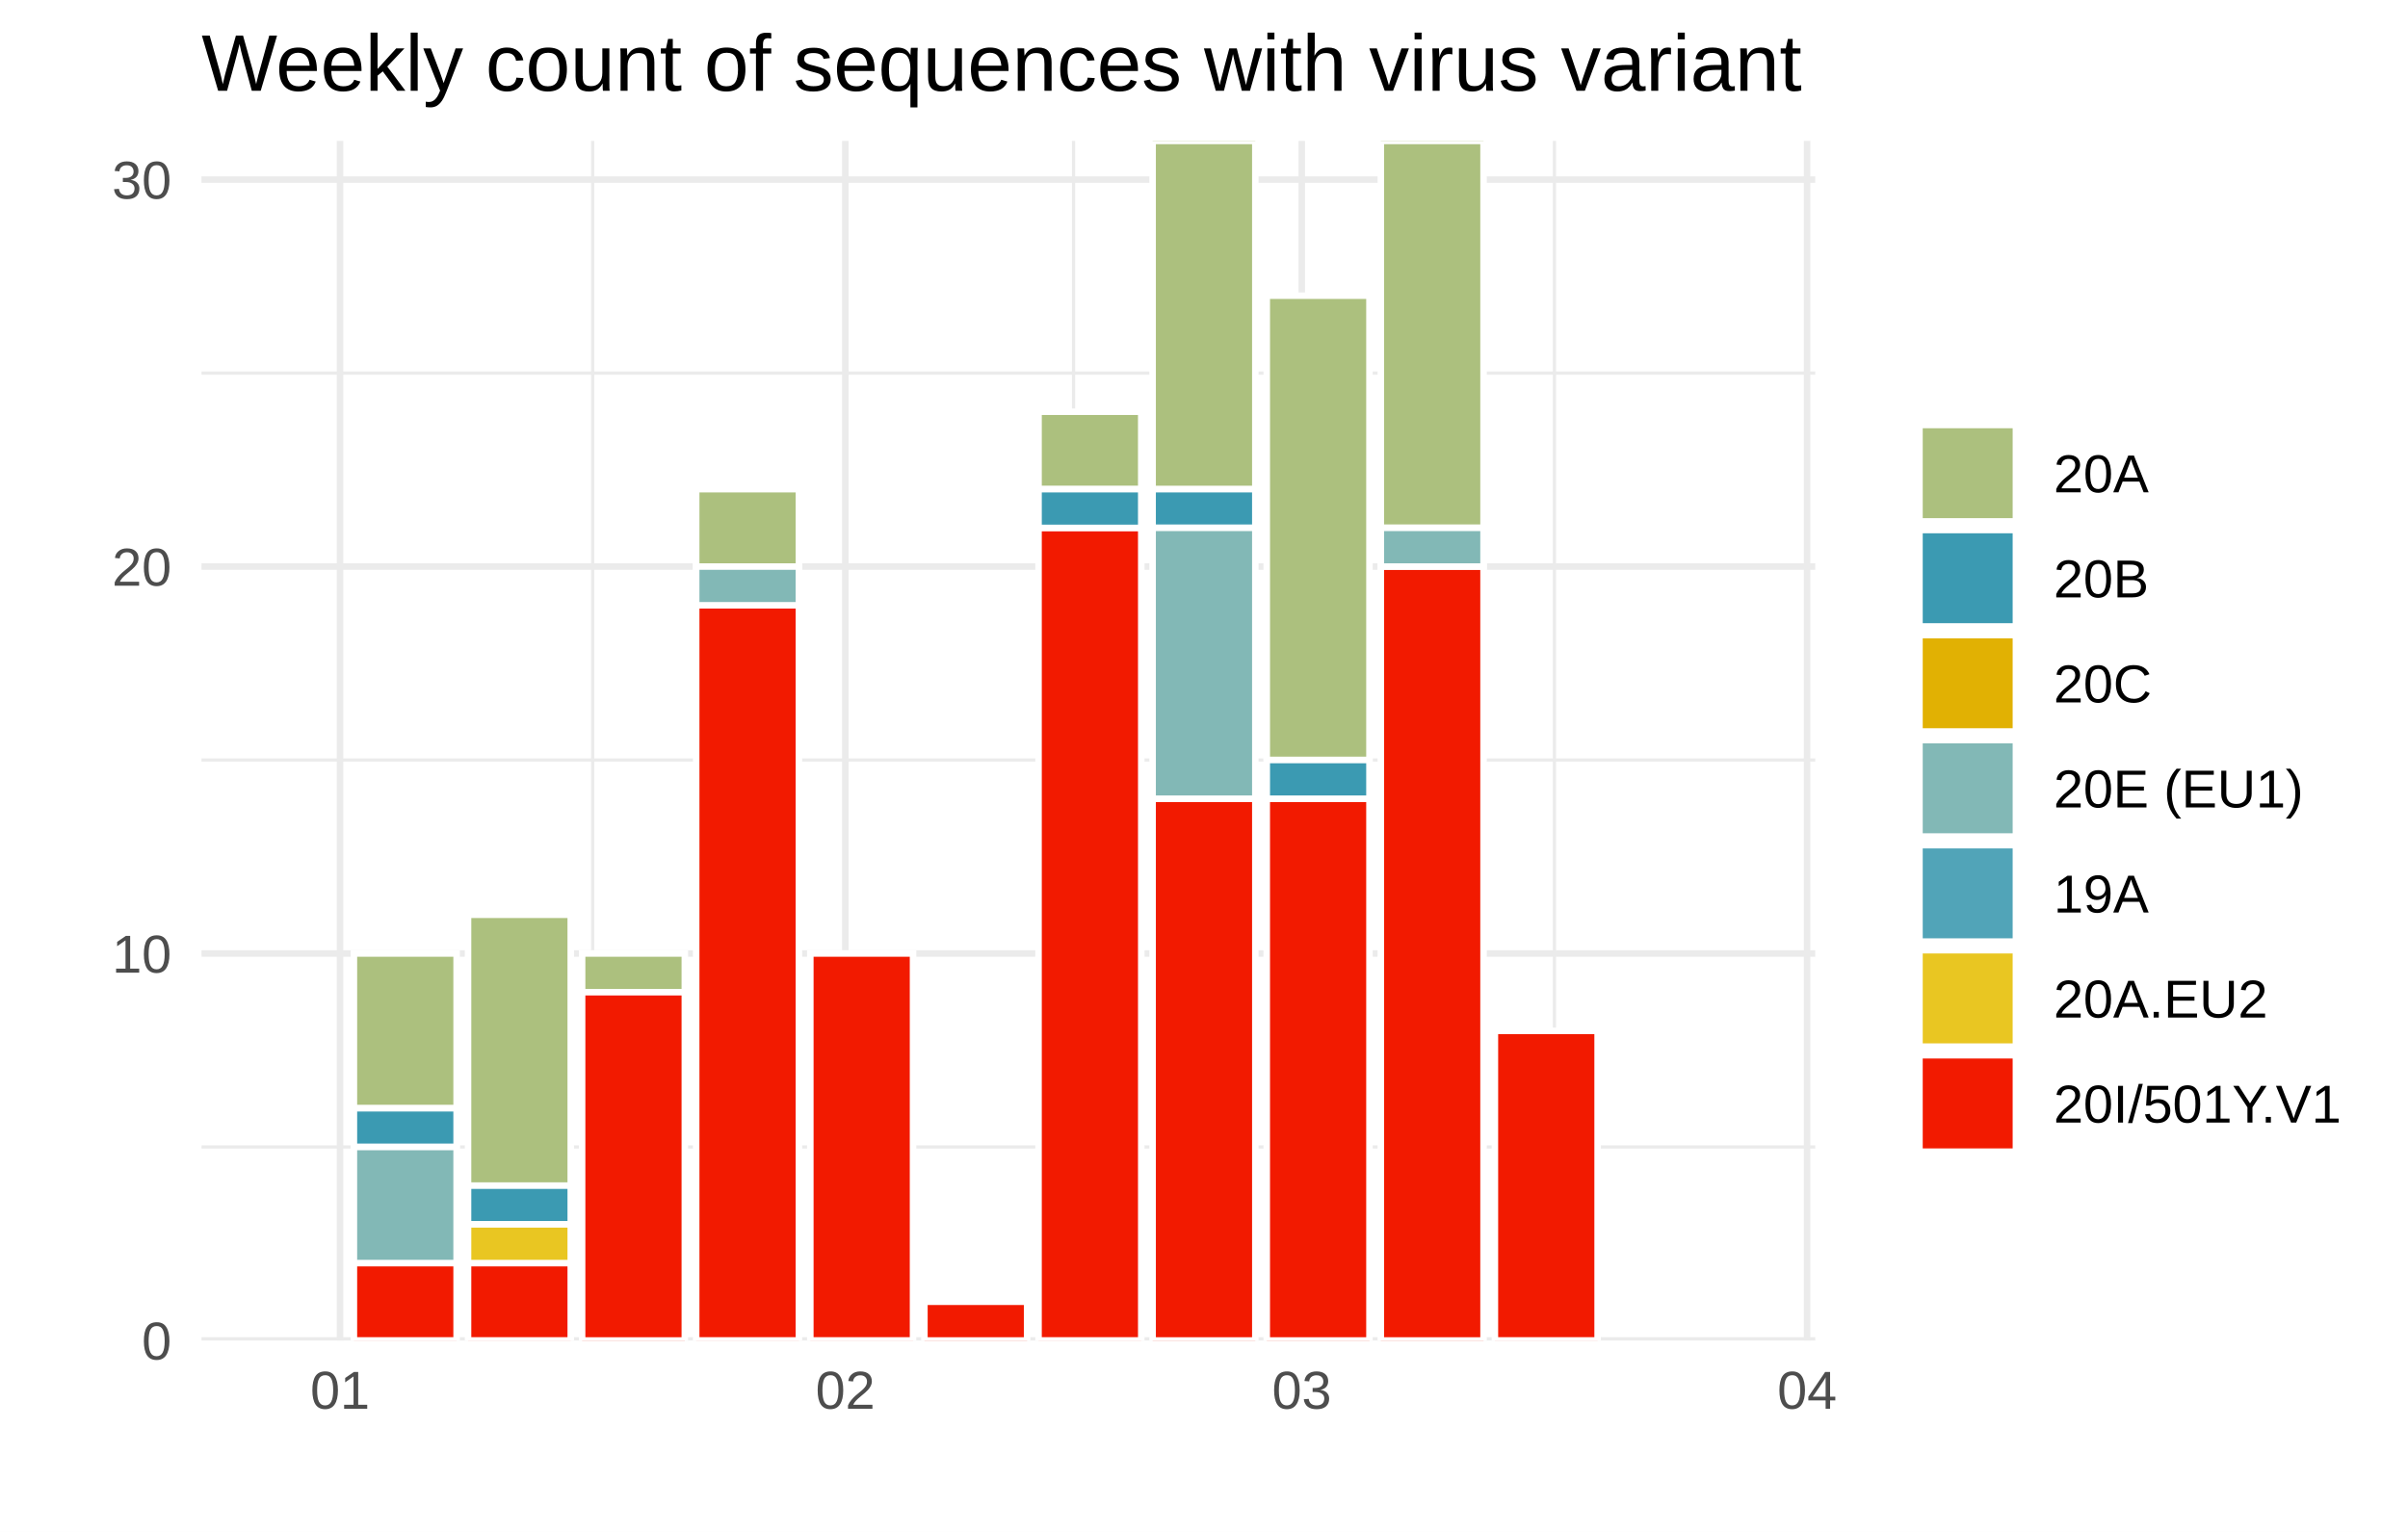
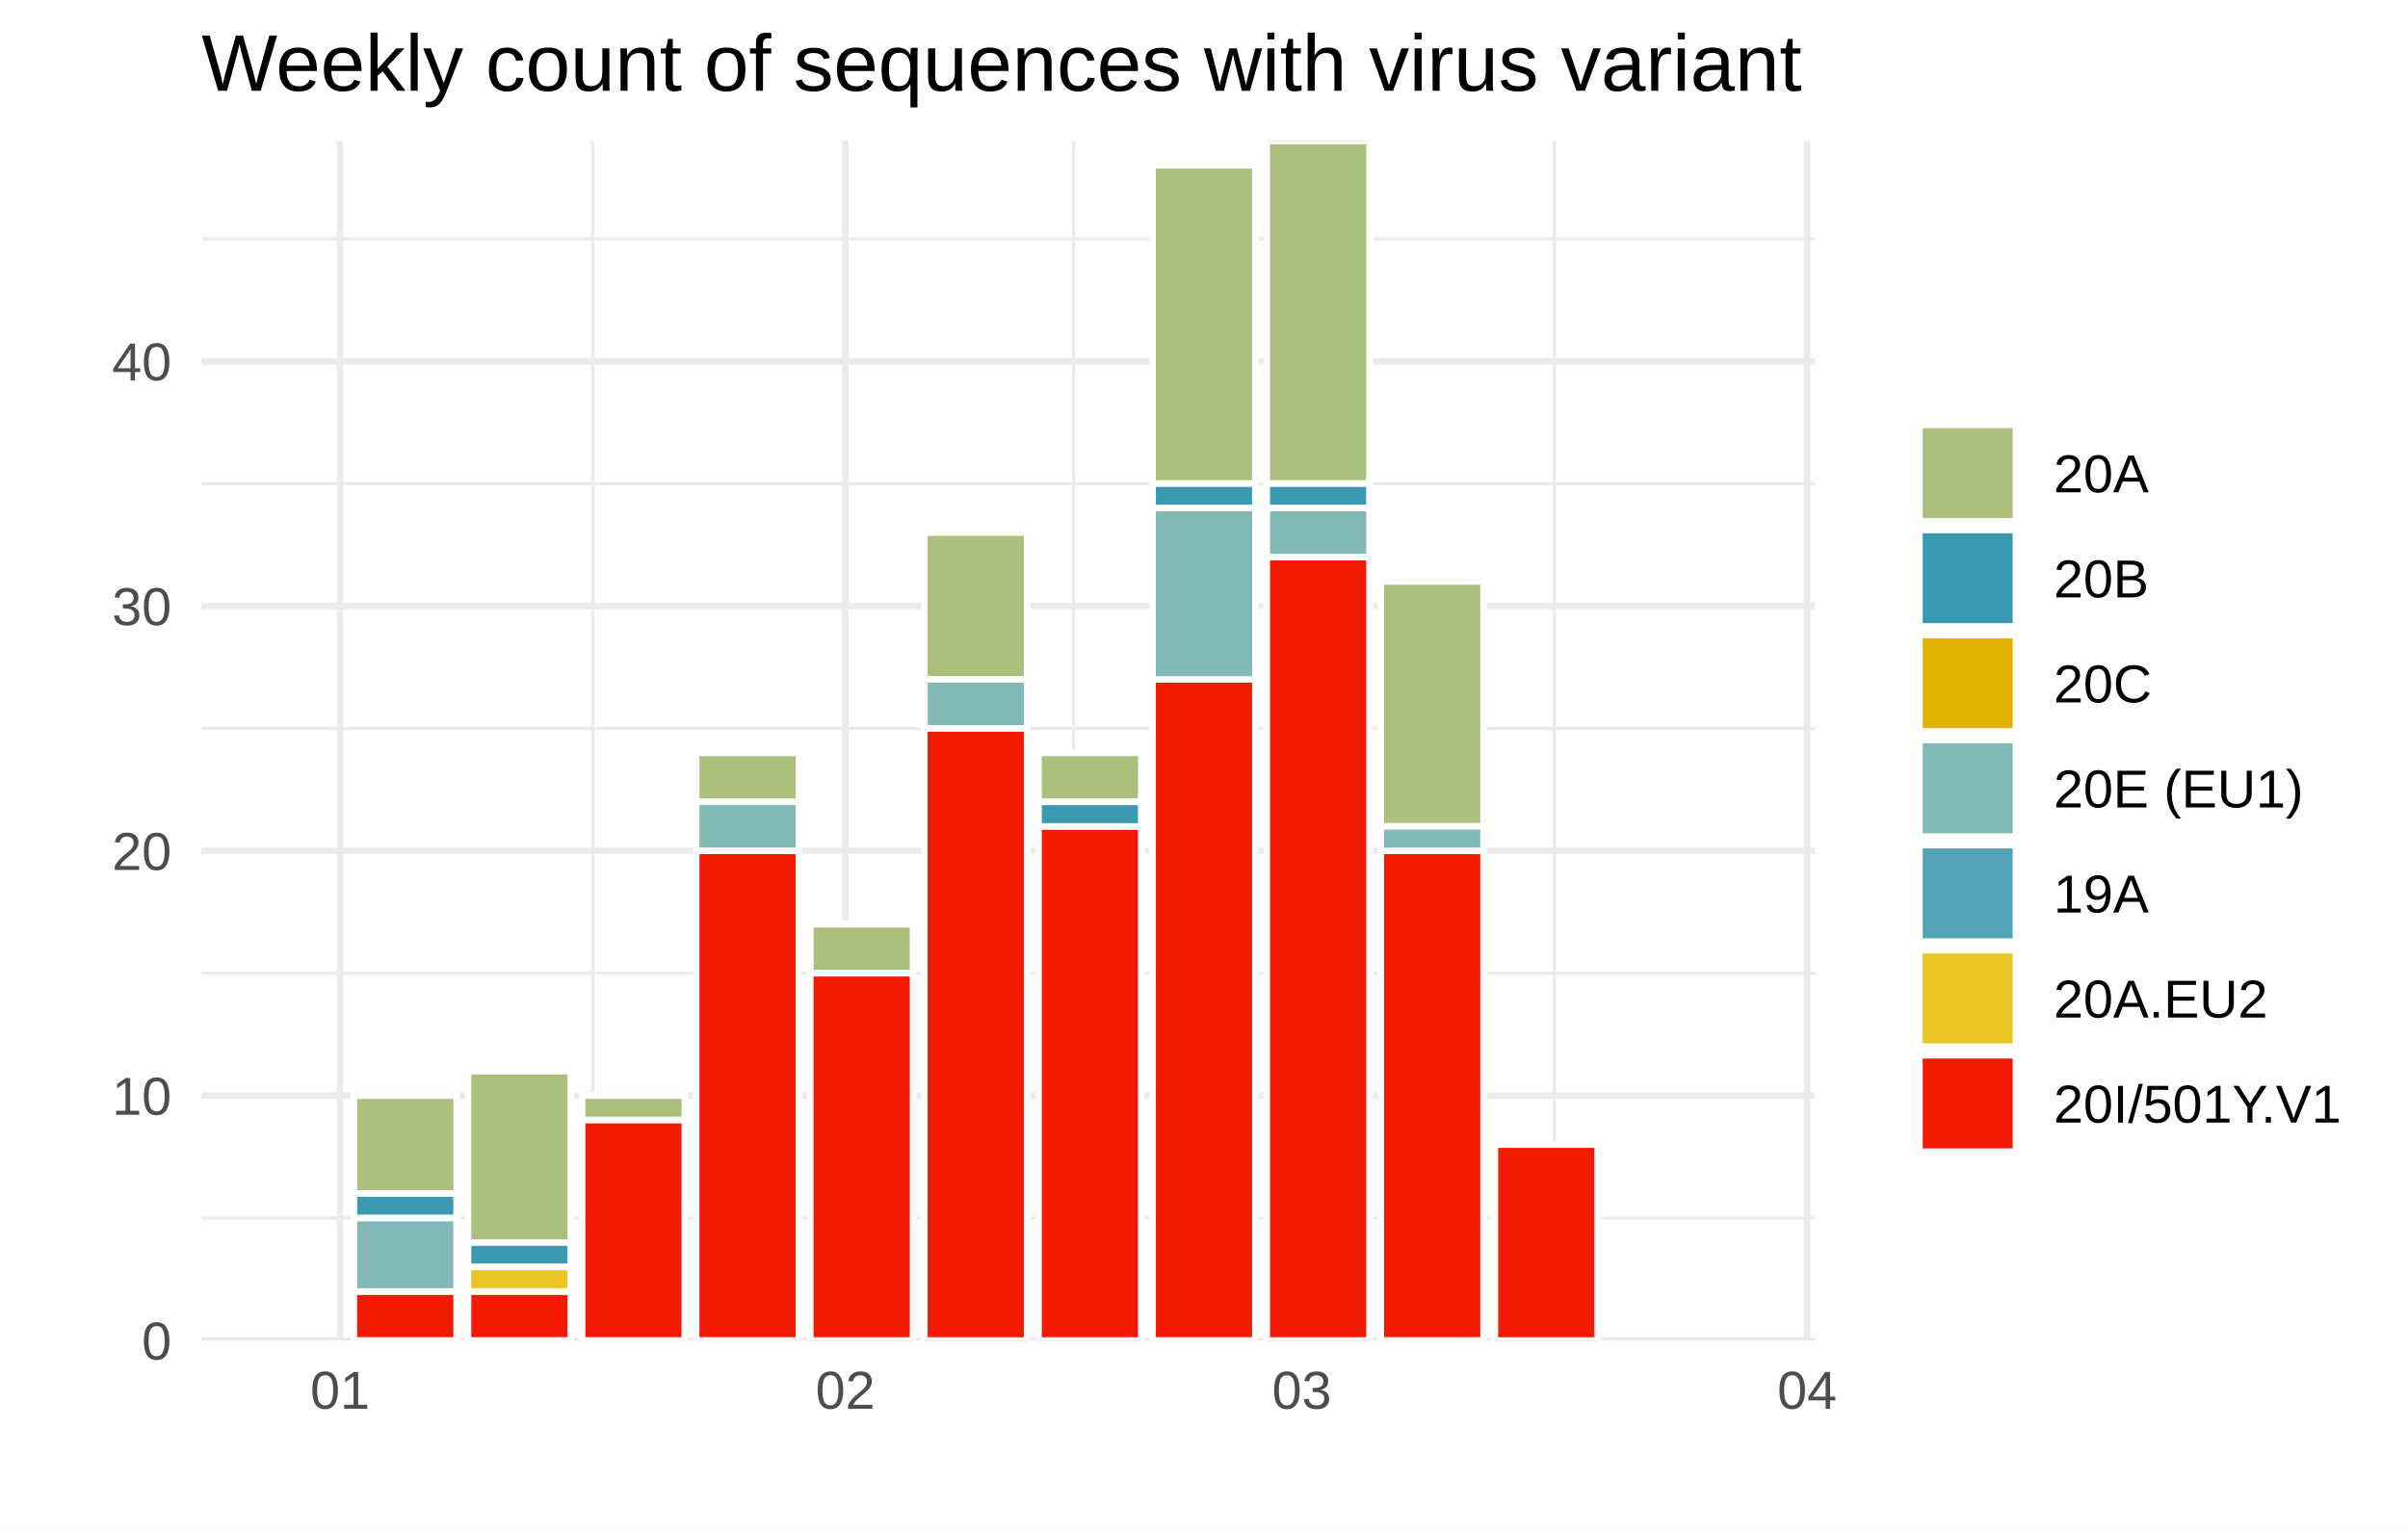
<svg xmlns="http://www.w3.org/2000/svg" class="svglite" width="396.00pt" height="252.00pt" viewBox="0 0 396.00 252.00">
  <defs>
    <style type="text/css">
    .svglite line, .svglite polyline, .svglite polygon, .svglite path, .svglite rect, .svglite circle {
      fill: none;
      stroke: #000000;
      stroke-linecap: round;
      stroke-linejoin: round;
      stroke-miterlimit: 10.00;
    }
  </style>
  </defs>
  <rect width="100%" height="100%" style="stroke: none; fill: #FFFFFF;" />
  <defs>
    <clipPath id="cpMC4wMHwzOTYuMDB8MC4wMHwyNTIuMDA=">
      <rect x="0.00" y="0.00" width="396.00" height="252.00" />
    </clipPath>
  </defs>
  <g clip-path="url(#cpMC4wMHwzOTYuMDB8MC4wMHwyNTIuMDA=)">
</g>
  <defs>
    <clipPath id="cpMzMuMTR8Mjk4LjUyfDIzLjE4fDIyMC41MA==">
      <rect x="33.14" y="23.18" width="265.38" height="197.33" />
    </clipPath>
  </defs>
  <g clip-path="url(#cpMzMuMTR8Mjk4LjUyfDIzLjE4fDIyMC41MA==)">
-     <polyline points="33.14,188.68 298.52,188.68 " style="stroke-width: 0.53; stroke: #EBEBEB; stroke-linecap: butt;" />
-     <polyline points="33.14,125.02 298.52,125.02 " style="stroke-width: 0.53; stroke: #EBEBEB; stroke-linecap: butt;" />
-     <polyline points="33.14,61.37 298.52,61.37 " style="stroke-width: 0.53; stroke: #EBEBEB; stroke-linecap: butt;" />
+     <polyline points="33.14,200.37 298.52,200.37 " style="stroke-width: 0.53; stroke: #EBEBEB; stroke-linecap: butt;" />
+     <polyline points="33.14,160.10 298.52,160.10 " style="stroke-width: 0.53; stroke: #EBEBEB; stroke-linecap: butt;" />
+     <polyline points="33.14,119.83 298.52,119.83 " style="stroke-width: 0.53; stroke: #EBEBEB; stroke-linecap: butt;" />
+     <polyline points="33.14,79.56 298.52,79.56 " style="stroke-width: 0.53; stroke: #EBEBEB; stroke-linecap: butt;" />
+     <polyline points="33.14,39.29 298.52,39.29 " style="stroke-width: 0.53; stroke: #EBEBEB; stroke-linecap: butt;" />
    <polyline points="97.47,220.50 97.47,23.18 " style="stroke-width: 0.53; stroke: #EBEBEB; stroke-linecap: butt;" />
    <polyline points="176.55,220.50 176.55,23.18 " style="stroke-width: 0.53; stroke: #EBEBEB; stroke-linecap: butt;" />
    <polyline points="255.63,220.50 255.63,23.18 " style="stroke-width: 0.53; stroke: #EBEBEB; stroke-linecap: butt;" />
    <polyline points="33.14,220.50 298.52,220.50 " style="stroke-width: 1.07; stroke: #EBEBEB; stroke-linecap: butt;" />
-     <polyline points="33.14,156.85 298.52,156.85 " style="stroke-width: 1.07; stroke: #EBEBEB; stroke-linecap: butt;" />
-     <polyline points="33.14,93.20 298.52,93.20 " style="stroke-width: 1.07; stroke: #EBEBEB; stroke-linecap: butt;" />
-     <polyline points="33.14,29.54 298.52,29.54 " style="stroke-width: 1.07; stroke: #EBEBEB; stroke-linecap: butt;" />
+     <polyline points="33.14,180.23 298.52,180.23 " style="stroke-width: 1.07; stroke: #EBEBEB; stroke-linecap: butt;" />
+     <polyline points="33.14,139.96 298.52,139.96 " style="stroke-width: 1.07; stroke: #EBEBEB; stroke-linecap: butt;" />
+     <polyline points="33.14,99.69 298.52,99.69 " style="stroke-width: 1.07; stroke: #EBEBEB; stroke-linecap: butt;" />
+     <polyline points="33.14,59.42 298.52,59.42 " style="stroke-width: 1.07; stroke: #EBEBEB; stroke-linecap: butt;" />
    <polyline points="55.92,220.50 55.92,23.18 " style="stroke-width: 1.07; stroke: #EBEBEB; stroke-linecap: butt;" />
    <polyline points="139.02,220.50 139.02,23.18 " style="stroke-width: 1.07; stroke: #EBEBEB; stroke-linecap: butt;" />
    <polyline points="214.08,220.50 214.08,23.18 " style="stroke-width: 1.07; stroke: #EBEBEB; stroke-linecap: butt;" />
    <polyline points="297.18,220.50 297.18,23.18 " style="stroke-width: 1.07; stroke: #EBEBEB; stroke-linecap: butt;" />
-     <rect x="58.20" y="156.85" width="16.89" height="25.46" style="stroke-width: 1.07; stroke: #FFFFFF; stroke-linecap: square; stroke-linejoin: miter; fill: #ACC07E;" />
-     <rect x="76.97" y="150.48" width="16.89" height="44.56" style="stroke-width: 1.07; stroke: #FFFFFF; stroke-linecap: square; stroke-linejoin: miter; fill: #ACC07E;" />
-     <rect x="95.73" y="156.85" width="16.89" height="6.37" style="stroke-width: 1.07; stroke: #FFFFFF; stroke-linecap: square; stroke-linejoin: miter; fill: #ACC07E;" />
-     <rect x="114.49" y="80.47" width="16.89" height="12.73" style="stroke-width: 1.07; stroke: #FFFFFF; stroke-linecap: square; stroke-linejoin: miter; fill: #ACC07E;" />
-     <rect x="133.26" y="156.85" width="16.89" height="0.00" style="stroke-width: 1.07; stroke: #FFFFFF; stroke-linecap: square; stroke-linejoin: miter; fill: #ACC07E;" />
-     <rect x="152.02" y="214.14" width="16.89" height="0.00" style="stroke-width: 1.07; stroke: #FFFFFF; stroke-linecap: square; stroke-linejoin: miter; fill: #ACC07E;" />
-     <rect x="170.79" y="67.73" width="16.89" height="12.73" style="stroke-width: 1.07; stroke: #FFFFFF; stroke-linecap: square; stroke-linejoin: miter; fill: #ACC07E;" />
-     <rect x="189.55" y="23.18" width="16.89" height="57.29" style="stroke-width: 1.07; stroke: #FFFFFF; stroke-linecap: square; stroke-linejoin: miter; fill: #ACC07E;" />
-     <rect x="208.32" y="48.64" width="16.89" height="76.38" style="stroke-width: 1.07; stroke: #FFFFFF; stroke-linecap: square; stroke-linejoin: miter; fill: #ACC07E;" />
-     <rect x="227.08" y="23.18" width="16.89" height="63.65" style="stroke-width: 1.07; stroke: #FFFFFF; stroke-linecap: square; stroke-linejoin: miter; fill: #ACC07E;" />
-     <rect x="245.84" y="169.58" width="16.89" height="0.00" style="stroke-width: 1.07; stroke: #FFFFFF; stroke-linecap: square; stroke-linejoin: miter; fill: #ACC07E;" />
-     <rect x="58.20" y="207.77" width="16.89" height="12.73" style="stroke-width: 1.07; stroke: #FFFFFF; stroke-linecap: square; stroke-linejoin: miter; fill: #F21A00;" />
-     <rect x="76.97" y="207.77" width="16.89" height="12.73" style="stroke-width: 1.07; stroke: #FFFFFF; stroke-linecap: square; stroke-linejoin: miter; fill: #F21A00;" />
-     <rect x="95.73" y="163.22" width="16.89" height="57.29" style="stroke-width: 1.07; stroke: #FFFFFF; stroke-linecap: square; stroke-linejoin: miter; fill: #F21A00;" />
-     <rect x="114.49" y="99.56" width="16.89" height="120.94" style="stroke-width: 1.07; stroke: #FFFFFF; stroke-linecap: square; stroke-linejoin: miter; fill: #F21A00;" />
-     <rect x="133.26" y="156.85" width="16.89" height="63.65" style="stroke-width: 1.07; stroke: #FFFFFF; stroke-linecap: square; stroke-linejoin: miter; fill: #F21A00;" />
-     <rect x="152.02" y="214.14" width="16.89" height="6.37" style="stroke-width: 1.07; stroke: #FFFFFF; stroke-linecap: square; stroke-linejoin: miter; fill: #F21A00;" />
-     <rect x="170.79" y="86.83" width="16.89" height="133.67" style="stroke-width: 1.07; stroke: #FFFFFF; stroke-linecap: square; stroke-linejoin: miter; fill: #F21A00;" />
-     <rect x="189.55" y="131.39" width="16.89" height="89.12" style="stroke-width: 1.07; stroke: #FFFFFF; stroke-linecap: square; stroke-linejoin: miter; fill: #F21A00;" />
-     <rect x="208.32" y="131.39" width="16.89" height="89.12" style="stroke-width: 1.07; stroke: #FFFFFF; stroke-linecap: square; stroke-linejoin: miter; fill: #F21A00;" />
-     <rect x="227.08" y="93.20" width="16.89" height="127.31" style="stroke-width: 1.07; stroke: #FFFFFF; stroke-linecap: square; stroke-linejoin: miter; fill: #F21A00;" />
-     <rect x="245.84" y="169.58" width="16.89" height="50.92" style="stroke-width: 1.07; stroke: #FFFFFF; stroke-linecap: square; stroke-linejoin: miter; fill: #F21A00;" />
-     <rect x="58.20" y="182.31" width="16.89" height="6.37" style="stroke-width: 1.07; stroke: #FFFFFF; stroke-linecap: square; stroke-linejoin: miter; fill: #3B9AB2;" />
-     <rect x="76.97" y="195.04" width="16.89" height="6.37" style="stroke-width: 1.07; stroke: #FFFFFF; stroke-linecap: square; stroke-linejoin: miter; fill: #3B9AB2;" />
-     <rect x="95.73" y="163.22" width="16.89" height="0.00" style="stroke-width: 1.07; stroke: #FFFFFF; stroke-linecap: square; stroke-linejoin: miter; fill: #3B9AB2;" />
-     <rect x="114.49" y="93.20" width="16.89" height="0.00" style="stroke-width: 1.07; stroke: #FFFFFF; stroke-linecap: square; stroke-linejoin: miter; fill: #3B9AB2;" />
-     <rect x="133.26" y="156.85" width="16.89" height="0.00" style="stroke-width: 1.07; stroke: #FFFFFF; stroke-linecap: square; stroke-linejoin: miter; fill: #3B9AB2;" />
-     <rect x="152.02" y="214.14" width="16.89" height="0.00" style="stroke-width: 1.07; stroke: #FFFFFF; stroke-linecap: square; stroke-linejoin: miter; fill: #3B9AB2;" />
-     <rect x="170.79" y="80.47" width="16.89" height="6.37" style="stroke-width: 1.07; stroke: #FFFFFF; stroke-linecap: square; stroke-linejoin: miter; fill: #3B9AB2;" />
-     <rect x="189.55" y="80.47" width="16.89" height="6.37" style="stroke-width: 1.07; stroke: #FFFFFF; stroke-linecap: square; stroke-linejoin: miter; fill: #3B9AB2;" />
-     <rect x="208.32" y="125.02" width="16.89" height="6.37" style="stroke-width: 1.07; stroke: #FFFFFF; stroke-linecap: square; stroke-linejoin: miter; fill: #3B9AB2;" />
-     <rect x="227.08" y="86.83" width="16.89" height="0.00" style="stroke-width: 1.07; stroke: #FFFFFF; stroke-linecap: square; stroke-linejoin: miter; fill: #3B9AB2;" />
-     <rect x="245.84" y="169.58" width="16.89" height="0.00" style="stroke-width: 1.07; stroke: #FFFFFF; stroke-linecap: square; stroke-linejoin: miter; fill: #3B9AB2;" />
-     <rect x="58.20" y="188.68" width="16.89" height="0.00" style="stroke-width: 1.07; stroke: #FFFFFF; stroke-linecap: square; stroke-linejoin: miter; fill: #E1B103;" />
-     <rect x="76.97" y="201.41" width="16.89" height="0.00" style="stroke-width: 1.07; stroke: #FFFFFF; stroke-linecap: square; stroke-linejoin: miter; fill: #E1B103;" />
-     <rect x="95.73" y="163.22" width="16.89" height="0.00" style="stroke-width: 1.07; stroke: #FFFFFF; stroke-linecap: square; stroke-linejoin: miter; fill: #E1B103;" />
-     <rect x="114.49" y="93.20" width="16.89" height="0.00" style="stroke-width: 1.07; stroke: #FFFFFF; stroke-linecap: square; stroke-linejoin: miter; fill: #E1B103;" />
-     <rect x="133.26" y="156.85" width="16.89" height="0.00" style="stroke-width: 1.07; stroke: #FFFFFF; stroke-linecap: square; stroke-linejoin: miter; fill: #E1B103;" />
-     <rect x="152.02" y="214.14" width="16.89" height="0.00" style="stroke-width: 1.07; stroke: #FFFFFF; stroke-linecap: square; stroke-linejoin: miter; fill: #E1B103;" />
-     <rect x="170.79" y="86.83" width="16.89" height="0.00" style="stroke-width: 1.07; stroke: #FFFFFF; stroke-linecap: square; stroke-linejoin: miter; fill: #E1B103;" />
-     <rect x="189.55" y="86.83" width="16.89" height="0.00" style="stroke-width: 1.07; stroke: #FFFFFF; stroke-linecap: square; stroke-linejoin: miter; fill: #E1B103;" />
-     <rect x="208.32" y="131.39" width="16.89" height="0.00" style="stroke-width: 1.07; stroke: #FFFFFF; stroke-linecap: square; stroke-linejoin: miter; fill: #E1B103;" />
-     <rect x="227.08" y="86.83" width="16.89" height="0.00" style="stroke-width: 1.07; stroke: #FFFFFF; stroke-linecap: square; stroke-linejoin: miter; fill: #E1B103;" />
-     <rect x="245.84" y="169.58" width="16.89" height="0.00" style="stroke-width: 1.07; stroke: #FFFFFF; stroke-linecap: square; stroke-linejoin: miter; fill: #E1B103;" />
-     <rect x="58.20" y="188.68" width="16.89" height="19.10" style="stroke-width: 1.07; stroke: #FFFFFF; stroke-linecap: square; stroke-linejoin: miter; fill: #82B8B6;" />
-     <rect x="76.97" y="201.41" width="16.89" height="0.00" style="stroke-width: 1.07; stroke: #FFFFFF; stroke-linecap: square; stroke-linejoin: miter; fill: #82B8B6;" />
-     <rect x="95.73" y="163.22" width="16.89" height="0.00" style="stroke-width: 1.07; stroke: #FFFFFF; stroke-linecap: square; stroke-linejoin: miter; fill: #82B8B6;" />
-     <rect x="114.49" y="93.20" width="16.89" height="6.37" style="stroke-width: 1.07; stroke: #FFFFFF; stroke-linecap: square; stroke-linejoin: miter; fill: #82B8B6;" />
-     <rect x="133.26" y="156.85" width="16.89" height="0.00" style="stroke-width: 1.07; stroke: #FFFFFF; stroke-linecap: square; stroke-linejoin: miter; fill: #82B8B6;" />
-     <rect x="152.02" y="214.14" width="16.89" height="0.00" style="stroke-width: 1.07; stroke: #FFFFFF; stroke-linecap: square; stroke-linejoin: miter; fill: #82B8B6;" />
-     <rect x="170.79" y="86.83" width="16.89" height="0.00" style="stroke-width: 1.07; stroke: #FFFFFF; stroke-linecap: square; stroke-linejoin: miter; fill: #82B8B6;" />
-     <rect x="189.55" y="86.83" width="16.89" height="44.56" style="stroke-width: 1.07; stroke: #FFFFFF; stroke-linecap: square; stroke-linejoin: miter; fill: #82B8B6;" />
-     <rect x="208.32" y="131.39" width="16.89" height="0.00" style="stroke-width: 1.07; stroke: #FFFFFF; stroke-linecap: square; stroke-linejoin: miter; fill: #82B8B6;" />
-     <rect x="227.08" y="86.83" width="16.89" height="6.37" style="stroke-width: 1.07; stroke: #FFFFFF; stroke-linecap: square; stroke-linejoin: miter; fill: #82B8B6;" />
-     <rect x="245.84" y="169.58" width="16.89" height="0.00" style="stroke-width: 1.07; stroke: #FFFFFF; stroke-linecap: square; stroke-linejoin: miter; fill: #82B8B6;" />
-     <rect x="58.20" y="207.77" width="16.89" height="0.00" style="stroke-width: 1.07; stroke: #FFFFFF; stroke-linecap: square; stroke-linejoin: miter; fill: #51A4B8;" />
-     <rect x="76.97" y="201.41" width="16.89" height="0.00" style="stroke-width: 1.07; stroke: #FFFFFF; stroke-linecap: square; stroke-linejoin: miter; fill: #51A4B8;" />
-     <rect x="95.73" y="163.22" width="16.89" height="0.00" style="stroke-width: 1.07; stroke: #FFFFFF; stroke-linecap: square; stroke-linejoin: miter; fill: #51A4B8;" />
-     <rect x="114.49" y="99.56" width="16.89" height="0.00" style="stroke-width: 1.07; stroke: #FFFFFF; stroke-linecap: square; stroke-linejoin: miter; fill: #51A4B8;" />
-     <rect x="133.26" y="156.85" width="16.89" height="0.00" style="stroke-width: 1.07; stroke: #FFFFFF; stroke-linecap: square; stroke-linejoin: miter; fill: #51A4B8;" />
-     <rect x="152.02" y="214.14" width="16.89" height="0.00" style="stroke-width: 1.07; stroke: #FFFFFF; stroke-linecap: square; stroke-linejoin: miter; fill: #51A4B8;" />
-     <rect x="170.79" y="86.83" width="16.89" height="0.00" style="stroke-width: 1.07; stroke: #FFFFFF; stroke-linecap: square; stroke-linejoin: miter; fill: #51A4B8;" />
-     <rect x="189.55" y="131.39" width="16.89" height="0.00" style="stroke-width: 1.07; stroke: #FFFFFF; stroke-linecap: square; stroke-linejoin: miter; fill: #51A4B8;" />
-     <rect x="208.32" y="131.39" width="16.89" height="0.00" style="stroke-width: 1.07; stroke: #FFFFFF; stroke-linecap: square; stroke-linejoin: miter; fill: #51A4B8;" />
-     <rect x="227.08" y="93.20" width="16.89" height="0.00" style="stroke-width: 1.07; stroke: #FFFFFF; stroke-linecap: square; stroke-linejoin: miter; fill: #51A4B8;" />
-     <rect x="245.84" y="169.58" width="16.89" height="0.00" style="stroke-width: 1.07; stroke: #FFFFFF; stroke-linecap: square; stroke-linejoin: miter; fill: #51A4B8;" />
-     <rect x="58.20" y="207.77" width="16.89" height="0.00" style="stroke-width: 1.07; stroke: #FFFFFF; stroke-linecap: square; stroke-linejoin: miter; fill: #E9C622;" />
-     <rect x="76.97" y="201.41" width="16.89" height="6.37" style="stroke-width: 1.07; stroke: #FFFFFF; stroke-linecap: square; stroke-linejoin: miter; fill: #E9C622;" />
-     <rect x="95.73" y="163.22" width="16.89" height="0.00" style="stroke-width: 1.07; stroke: #FFFFFF; stroke-linecap: square; stroke-linejoin: miter; fill: #E9C622;" />
-     <rect x="114.49" y="99.56" width="16.89" height="0.00" style="stroke-width: 1.07; stroke: #FFFFFF; stroke-linecap: square; stroke-linejoin: miter; fill: #E9C622;" />
-     <rect x="133.26" y="156.85" width="16.89" height="0.00" style="stroke-width: 1.07; stroke: #FFFFFF; stroke-linecap: square; stroke-linejoin: miter; fill: #E9C622;" />
-     <rect x="152.02" y="214.14" width="16.89" height="0.00" style="stroke-width: 1.07; stroke: #FFFFFF; stroke-linecap: square; stroke-linejoin: miter; fill: #E9C622;" />
-     <rect x="170.79" y="86.83" width="16.89" height="0.00" style="stroke-width: 1.07; stroke: #FFFFFF; stroke-linecap: square; stroke-linejoin: miter; fill: #E9C622;" />
-     <rect x="189.55" y="131.39" width="16.89" height="0.00" style="stroke-width: 1.07; stroke: #FFFFFF; stroke-linecap: square; stroke-linejoin: miter; fill: #E9C622;" />
-     <rect x="208.32" y="131.39" width="16.89" height="0.00" style="stroke-width: 1.07; stroke: #FFFFFF; stroke-linecap: square; stroke-linejoin: miter; fill: #E9C622;" />
-     <rect x="227.08" y="93.20" width="16.89" height="0.00" style="stroke-width: 1.07; stroke: #FFFFFF; stroke-linecap: square; stroke-linejoin: miter; fill: #E9C622;" />
-     <rect x="245.84" y="169.58" width="16.89" height="0.00" style="stroke-width: 1.07; stroke: #FFFFFF; stroke-linecap: square; stroke-linejoin: miter; fill: #E9C622;" />
+     <rect x="58.20" y="180.23" width="16.89" height="16.11" style="stroke-width: 1.07; stroke: #FFFFFF; stroke-linecap: square; stroke-linejoin: miter; fill: #ACC07E;" />
+     <rect x="76.97" y="176.21" width="16.89" height="28.19" style="stroke-width: 1.07; stroke: #FFFFFF; stroke-linecap: square; stroke-linejoin: miter; fill: #ACC07E;" />
+     <rect x="95.73" y="180.23" width="16.89" height="4.03" style="stroke-width: 1.07; stroke: #FFFFFF; stroke-linecap: square; stroke-linejoin: miter; fill: #ACC07E;" />
+     <rect x="114.49" y="123.85" width="16.89" height="8.05" style="stroke-width: 1.07; stroke: #FFFFFF; stroke-linecap: square; stroke-linejoin: miter; fill: #ACC07E;" />
+     <rect x="133.26" y="152.04" width="16.89" height="8.05" style="stroke-width: 1.07; stroke: #FFFFFF; stroke-linecap: square; stroke-linejoin: miter; fill: #ACC07E;" />
+     <rect x="152.02" y="87.61" width="16.89" height="24.16" style="stroke-width: 1.07; stroke: #FFFFFF; stroke-linecap: square; stroke-linejoin: miter; fill: #ACC07E;" />
+     <rect x="170.79" y="123.85" width="16.89" height="8.05" style="stroke-width: 1.07; stroke: #FFFFFF; stroke-linecap: square; stroke-linejoin: miter; fill: #ACC07E;" />
+     <rect x="189.55" y="27.20" width="16.89" height="52.35" style="stroke-width: 1.07; stroke: #FFFFFF; stroke-linecap: square; stroke-linejoin: miter; fill: #ACC07E;" />
+     <rect x="208.32" y="23.18" width="16.89" height="56.38" style="stroke-width: 1.07; stroke: #FFFFFF; stroke-linecap: square; stroke-linejoin: miter; fill: #ACC07E;" />
+     <rect x="227.08" y="95.66" width="16.89" height="40.27" style="stroke-width: 1.07; stroke: #FFFFFF; stroke-linecap: square; stroke-linejoin: miter; fill: #ACC07E;" />
+     <rect x="245.84" y="188.29" width="16.89" height="0.00" style="stroke-width: 1.07; stroke: #FFFFFF; stroke-linecap: square; stroke-linejoin: miter; fill: #ACC07E;" />
+     <rect x="58.20" y="212.45" width="16.89" height="8.05" style="stroke-width: 1.07; stroke: #FFFFFF; stroke-linecap: square; stroke-linejoin: miter; fill: #F21A00;" />
+     <rect x="76.97" y="212.45" width="16.89" height="8.05" style="stroke-width: 1.07; stroke: #FFFFFF; stroke-linecap: square; stroke-linejoin: miter; fill: #F21A00;" />
+     <rect x="95.73" y="184.26" width="16.89" height="36.24" style="stroke-width: 1.07; stroke: #FFFFFF; stroke-linecap: square; stroke-linejoin: miter; fill: #F21A00;" />
+     <rect x="114.49" y="139.96" width="16.89" height="80.54" style="stroke-width: 1.07; stroke: #FFFFFF; stroke-linecap: square; stroke-linejoin: miter; fill: #F21A00;" />
+     <rect x="133.26" y="160.10" width="16.89" height="60.41" style="stroke-width: 1.07; stroke: #FFFFFF; stroke-linecap: square; stroke-linejoin: miter; fill: #F21A00;" />
+     <rect x="152.02" y="119.83" width="16.89" height="100.68" style="stroke-width: 1.07; stroke: #FFFFFF; stroke-linecap: square; stroke-linejoin: miter; fill: #F21A00;" />
+     <rect x="170.79" y="135.94" width="16.89" height="84.57" style="stroke-width: 1.07; stroke: #FFFFFF; stroke-linecap: square; stroke-linejoin: miter; fill: #F21A00;" />
+     <rect x="189.55" y="111.77" width="16.89" height="108.73" style="stroke-width: 1.07; stroke: #FFFFFF; stroke-linecap: square; stroke-linejoin: miter; fill: #F21A00;" />
+     <rect x="208.32" y="91.64" width="16.89" height="128.87" style="stroke-width: 1.07; stroke: #FFFFFF; stroke-linecap: square; stroke-linejoin: miter; fill: #F21A00;" />
+     <rect x="227.08" y="139.96" width="16.89" height="80.54" style="stroke-width: 1.07; stroke: #FFFFFF; stroke-linecap: square; stroke-linejoin: miter; fill: #F21A00;" />
+     <rect x="245.84" y="188.29" width="16.89" height="32.22" style="stroke-width: 1.07; stroke: #FFFFFF; stroke-linecap: square; stroke-linejoin: miter; fill: #F21A00;" />
+     <rect x="58.20" y="196.34" width="16.89" height="4.03" style="stroke-width: 1.07; stroke: #FFFFFF; stroke-linecap: square; stroke-linejoin: miter; fill: #3B9AB2;" />
+     <rect x="76.97" y="204.40" width="16.89" height="4.03" style="stroke-width: 1.07; stroke: #FFFFFF; stroke-linecap: square; stroke-linejoin: miter; fill: #3B9AB2;" />
+     <rect x="95.73" y="184.26" width="16.89" height="0.00" style="stroke-width: 1.07; stroke: #FFFFFF; stroke-linecap: square; stroke-linejoin: miter; fill: #3B9AB2;" />
+     <rect x="114.49" y="131.91" width="16.89" height="0.00" style="stroke-width: 1.07; stroke: #FFFFFF; stroke-linecap: square; stroke-linejoin: miter; fill: #3B9AB2;" />
+     <rect x="133.26" y="160.10" width="16.89" height="0.00" style="stroke-width: 1.07; stroke: #FFFFFF; stroke-linecap: square; stroke-linejoin: miter; fill: #3B9AB2;" />
+     <rect x="152.02" y="111.77" width="16.89" height="0.00" style="stroke-width: 1.07; stroke: #FFFFFF; stroke-linecap: square; stroke-linejoin: miter; fill: #3B9AB2;" />
+     <rect x="170.79" y="131.91" width="16.89" height="4.03" style="stroke-width: 1.07; stroke: #FFFFFF; stroke-linecap: square; stroke-linejoin: miter; fill: #3B9AB2;" />
+     <rect x="189.55" y="79.56" width="16.89" height="4.03" style="stroke-width: 1.07; stroke: #FFFFFF; stroke-linecap: square; stroke-linejoin: miter; fill: #3B9AB2;" />
+     <rect x="208.32" y="79.56" width="16.89" height="4.03" style="stroke-width: 1.07; stroke: #FFFFFF; stroke-linecap: square; stroke-linejoin: miter; fill: #3B9AB2;" />
+     <rect x="227.08" y="135.94" width="16.89" height="0.00" style="stroke-width: 1.07; stroke: #FFFFFF; stroke-linecap: square; stroke-linejoin: miter; fill: #3B9AB2;" />
+     <rect x="245.84" y="188.29" width="16.89" height="0.00" style="stroke-width: 1.07; stroke: #FFFFFF; stroke-linecap: square; stroke-linejoin: miter; fill: #3B9AB2;" />
+     <rect x="58.20" y="200.37" width="16.89" height="0.00" style="stroke-width: 1.07; stroke: #FFFFFF; stroke-linecap: square; stroke-linejoin: miter; fill: #E1B103;" />
+     <rect x="76.97" y="208.42" width="16.89" height="0.00" style="stroke-width: 1.07; stroke: #FFFFFF; stroke-linecap: square; stroke-linejoin: miter; fill: #E1B103;" />
+     <rect x="95.73" y="184.26" width="16.89" height="0.00" style="stroke-width: 1.07; stroke: #FFFFFF; stroke-linecap: square; stroke-linejoin: miter; fill: #E1B103;" />
+     <rect x="114.49" y="131.91" width="16.89" height="0.00" style="stroke-width: 1.07; stroke: #FFFFFF; stroke-linecap: square; stroke-linejoin: miter; fill: #E1B103;" />
+     <rect x="133.26" y="160.10" width="16.89" height="0.00" style="stroke-width: 1.07; stroke: #FFFFFF; stroke-linecap: square; stroke-linejoin: miter; fill: #E1B103;" />
+     <rect x="152.02" y="111.77" width="16.89" height="0.00" style="stroke-width: 1.07; stroke: #FFFFFF; stroke-linecap: square; stroke-linejoin: miter; fill: #E1B103;" />
+     <rect x="170.79" y="135.94" width="16.89" height="0.00" style="stroke-width: 1.07; stroke: #FFFFFF; stroke-linecap: square; stroke-linejoin: miter; fill: #E1B103;" />
+     <rect x="189.55" y="83.58" width="16.89" height="0.00" style="stroke-width: 1.07; stroke: #FFFFFF; stroke-linecap: square; stroke-linejoin: miter; fill: #E1B103;" />
+     <rect x="208.32" y="83.58" width="16.89" height="0.00" style="stroke-width: 1.07; stroke: #FFFFFF; stroke-linecap: square; stroke-linejoin: miter; fill: #E1B103;" />
+     <rect x="227.08" y="135.94" width="16.89" height="0.00" style="stroke-width: 1.07; stroke: #FFFFFF; stroke-linecap: square; stroke-linejoin: miter; fill: #E1B103;" />
+     <rect x="245.84" y="188.29" width="16.89" height="0.00" style="stroke-width: 1.07; stroke: #FFFFFF; stroke-linecap: square; stroke-linejoin: miter; fill: #E1B103;" />
+     <rect x="58.20" y="200.37" width="16.89" height="12.08" style="stroke-width: 1.07; stroke: #FFFFFF; stroke-linecap: square; stroke-linejoin: miter; fill: #82B8B6;" />
+     <rect x="76.97" y="208.42" width="16.89" height="0.00" style="stroke-width: 1.07; stroke: #FFFFFF; stroke-linecap: square; stroke-linejoin: miter; fill: #82B8B6;" />
+     <rect x="95.73" y="184.26" width="16.89" height="0.00" style="stroke-width: 1.07; stroke: #FFFFFF; stroke-linecap: square; stroke-linejoin: miter; fill: #82B8B6;" />
+     <rect x="114.49" y="131.91" width="16.89" height="8.05" style="stroke-width: 1.07; stroke: #FFFFFF; stroke-linecap: square; stroke-linejoin: miter; fill: #82B8B6;" />
+     <rect x="133.26" y="160.10" width="16.89" height="0.00" style="stroke-width: 1.07; stroke: #FFFFFF; stroke-linecap: square; stroke-linejoin: miter; fill: #82B8B6;" />
+     <rect x="152.02" y="111.77" width="16.89" height="8.05" style="stroke-width: 1.07; stroke: #FFFFFF; stroke-linecap: square; stroke-linejoin: miter; fill: #82B8B6;" />
+     <rect x="170.79" y="135.94" width="16.89" height="0.00" style="stroke-width: 1.07; stroke: #FFFFFF; stroke-linecap: square; stroke-linejoin: miter; fill: #82B8B6;" />
+     <rect x="189.55" y="83.58" width="16.89" height="28.19" style="stroke-width: 1.07; stroke: #FFFFFF; stroke-linecap: square; stroke-linejoin: miter; fill: #82B8B6;" />
+     <rect x="208.32" y="83.58" width="16.89" height="8.05" style="stroke-width: 1.07; stroke: #FFFFFF; stroke-linecap: square; stroke-linejoin: miter; fill: #82B8B6;" />
+     <rect x="227.08" y="135.94" width="16.89" height="4.03" style="stroke-width: 1.07; stroke: #FFFFFF; stroke-linecap: square; stroke-linejoin: miter; fill: #82B8B6;" />
+     <rect x="245.84" y="188.29" width="16.89" height="0.00" style="stroke-width: 1.07; stroke: #FFFFFF; stroke-linecap: square; stroke-linejoin: miter; fill: #82B8B6;" />
+     <rect x="58.20" y="212.45" width="16.89" height="0.00" style="stroke-width: 1.07; stroke: #FFFFFF; stroke-linecap: square; stroke-linejoin: miter; fill: #51A4B8;" />
+     <rect x="76.97" y="208.42" width="16.89" height="0.00" style="stroke-width: 1.07; stroke: #FFFFFF; stroke-linecap: square; stroke-linejoin: miter; fill: #51A4B8;" />
+     <rect x="95.73" y="184.26" width="16.89" height="0.00" style="stroke-width: 1.07; stroke: #FFFFFF; stroke-linecap: square; stroke-linejoin: miter; fill: #51A4B8;" />
+     <rect x="114.49" y="139.96" width="16.89" height="0.00" style="stroke-width: 1.07; stroke: #FFFFFF; stroke-linecap: square; stroke-linejoin: miter; fill: #51A4B8;" />
+     <rect x="133.26" y="160.10" width="16.89" height="0.00" style="stroke-width: 1.07; stroke: #FFFFFF; stroke-linecap: square; stroke-linejoin: miter; fill: #51A4B8;" />
+     <rect x="152.02" y="119.83" width="16.89" height="0.00" style="stroke-width: 1.07; stroke: #FFFFFF; stroke-linecap: square; stroke-linejoin: miter; fill: #51A4B8;" />
+     <rect x="170.79" y="135.94" width="16.89" height="0.00" style="stroke-width: 1.07; stroke: #FFFFFF; stroke-linecap: square; stroke-linejoin: miter; fill: #51A4B8;" />
+     <rect x="189.55" y="111.77" width="16.89" height="0.00" style="stroke-width: 1.07; stroke: #FFFFFF; stroke-linecap: square; stroke-linejoin: miter; fill: #51A4B8;" />
+     <rect x="208.32" y="91.64" width="16.89" height="0.00" style="stroke-width: 1.07; stroke: #FFFFFF; stroke-linecap: square; stroke-linejoin: miter; fill: #51A4B8;" />
+     <rect x="227.08" y="139.96" width="16.89" height="0.00" style="stroke-width: 1.07; stroke: #FFFFFF; stroke-linecap: square; stroke-linejoin: miter; fill: #51A4B8;" />
+     <rect x="245.84" y="188.29" width="16.89" height="0.00" style="stroke-width: 1.07; stroke: #FFFFFF; stroke-linecap: square; stroke-linejoin: miter; fill: #51A4B8;" />
+     <rect x="58.20" y="212.45" width="16.89" height="0.00" style="stroke-width: 1.07; stroke: #FFFFFF; stroke-linecap: square; stroke-linejoin: miter; fill: #E9C622;" />
+     <rect x="76.97" y="208.42" width="16.89" height="4.03" style="stroke-width: 1.07; stroke: #FFFFFF; stroke-linecap: square; stroke-linejoin: miter; fill: #E9C622;" />
+     <rect x="95.73" y="184.26" width="16.89" height="0.00" style="stroke-width: 1.07; stroke: #FFFFFF; stroke-linecap: square; stroke-linejoin: miter; fill: #E9C622;" />
+     <rect x="114.49" y="139.96" width="16.89" height="0.00" style="stroke-width: 1.07; stroke: #FFFFFF; stroke-linecap: square; stroke-linejoin: miter; fill: #E9C622;" />
+     <rect x="133.26" y="160.10" width="16.89" height="0.00" style="stroke-width: 1.07; stroke: #FFFFFF; stroke-linecap: square; stroke-linejoin: miter; fill: #E9C622;" />
+     <rect x="152.02" y="119.83" width="16.89" height="0.00" style="stroke-width: 1.07; stroke: #FFFFFF; stroke-linecap: square; stroke-linejoin: miter; fill: #E9C622;" />
+     <rect x="170.79" y="135.94" width="16.89" height="0.00" style="stroke-width: 1.07; stroke: #FFFFFF; stroke-linecap: square; stroke-linejoin: miter; fill: #E9C622;" />
+     <rect x="189.55" y="111.77" width="16.89" height="0.00" style="stroke-width: 1.07; stroke: #FFFFFF; stroke-linecap: square; stroke-linejoin: miter; fill: #E9C622;" />
+     <rect x="208.32" y="91.64" width="16.89" height="0.00" style="stroke-width: 1.07; stroke: #FFFFFF; stroke-linecap: square; stroke-linejoin: miter; fill: #E9C622;" />
+     <rect x="227.08" y="139.96" width="16.89" height="0.00" style="stroke-width: 1.07; stroke: #FFFFFF; stroke-linecap: square; stroke-linejoin: miter; fill: #E9C622;" />
+     <rect x="245.84" y="188.29" width="16.89" height="0.00" style="stroke-width: 1.07; stroke: #FFFFFF; stroke-linecap: square; stroke-linejoin: miter; fill: #E9C622;" />
  </g>
  <g clip-path="url(#cpMC4wMHwzOTYuMDB8MC4wMHwyNTIuMDA=)">
    <text x="28.21" y="223.65" text-anchor="end" style="font-size: 8.80px; fill: #4D4D4D; font-family: Arial;" textLength="4.90px" lengthAdjust="spacingAndGlyphs">0</text>
-     <text x="28.21" y="160.00" text-anchor="end" style="font-size: 8.80px; fill: #4D4D4D; font-family: Arial;" textLength="9.79px" lengthAdjust="spacingAndGlyphs">10</text>
-     <text x="28.21" y="96.35" text-anchor="end" style="font-size: 8.80px; fill: #4D4D4D; font-family: Arial;" textLength="9.79px" lengthAdjust="spacingAndGlyphs">20</text>
-     <text x="28.21" y="32.69" text-anchor="end" style="font-size: 8.80px; fill: #4D4D4D; font-family: Arial;" textLength="9.79px" lengthAdjust="spacingAndGlyphs">30</text>
+     <text x="28.21" y="183.38" text-anchor="end" style="font-size: 8.80px; fill: #4D4D4D; font-family: Arial;" textLength="9.79px" lengthAdjust="spacingAndGlyphs">10</text>
+     <text x="28.21" y="143.11" text-anchor="end" style="font-size: 8.80px; fill: #4D4D4D; font-family: Arial;" textLength="9.79px" lengthAdjust="spacingAndGlyphs">20</text>
+     <text x="28.21" y="102.84" text-anchor="end" style="font-size: 8.80px; fill: #4D4D4D; font-family: Arial;" textLength="9.79px" lengthAdjust="spacingAndGlyphs">30</text>
+     <text x="28.21" y="62.57" text-anchor="end" style="font-size: 8.80px; fill: #4D4D4D; font-family: Arial;" textLength="9.79px" lengthAdjust="spacingAndGlyphs">40</text>
    <text x="55.92" y="231.74" text-anchor="middle" style="font-size: 8.80px; fill: #4D4D4D; font-family: Arial;" textLength="9.79px" lengthAdjust="spacingAndGlyphs">01</text>
    <text x="139.02" y="231.74" text-anchor="middle" style="font-size: 8.80px; fill: #4D4D4D; font-family: Arial;" textLength="9.79px" lengthAdjust="spacingAndGlyphs">02</text>
    <text x="214.08" y="231.74" text-anchor="middle" style="font-size: 8.80px; fill: #4D4D4D; font-family: Arial;" textLength="9.79px" lengthAdjust="spacingAndGlyphs">03</text>
    <text x="297.18" y="231.74" text-anchor="middle" style="font-size: 8.80px; fill: #4D4D4D; font-family: Arial;" textLength="9.79px" lengthAdjust="spacingAndGlyphs">04</text>
    <rect x="315.66" y="69.91" width="15.86" height="15.86" style="stroke-width: 1.07; stroke: #FFFFFF; stroke-linecap: square; stroke-linejoin: miter; fill: #ACC07E;" />
    <rect x="315.66" y="87.19" width="15.86" height="15.86" style="stroke-width: 1.07; stroke: #FFFFFF; stroke-linecap: square; stroke-linejoin: miter; fill: #3B9AB2;" />
    <rect x="315.66" y="104.47" width="15.86" height="15.86" style="stroke-width: 1.07; stroke: #FFFFFF; stroke-linecap: square; stroke-linejoin: miter; fill: #E1B103;" />
    <rect x="315.66" y="121.75" width="15.86" height="15.86" style="stroke-width: 1.07; stroke: #FFFFFF; stroke-linecap: square; stroke-linejoin: miter; fill: #82B8B6;" />
    <rect x="315.66" y="139.03" width="15.86" height="15.86" style="stroke-width: 1.07; stroke: #FFFFFF; stroke-linecap: square; stroke-linejoin: miter; fill: #51A4B8;" />
    <rect x="315.66" y="156.31" width="15.86" height="15.86" style="stroke-width: 1.07; stroke: #FFFFFF; stroke-linecap: square; stroke-linejoin: miter; fill: #E9C622;" />
    <rect x="315.66" y="173.59" width="15.86" height="15.86" style="stroke-width: 1.07; stroke: #FFFFFF; stroke-linecap: square; stroke-linejoin: miter; fill: #F21A00;" />
    <text x="337.72" y="80.99" style="font-size: 8.80px; font-family: Arial;" textLength="15.66px" lengthAdjust="spacingAndGlyphs">20A</text>
    <text x="337.72" y="98.27" style="font-size: 8.80px; font-family: Arial;" textLength="15.66px" lengthAdjust="spacingAndGlyphs">20B</text>
    <text x="337.72" y="115.55" style="font-size: 8.80px; font-family: Arial;" textLength="16.14px" lengthAdjust="spacingAndGlyphs">20C</text>
    <text x="337.72" y="132.83" style="font-size: 8.80px; font-family: Arial;" textLength="41.08px" lengthAdjust="spacingAndGlyphs">20E (EU1)</text>
    <text x="337.72" y="150.11" style="font-size: 8.80px; font-family: Arial;" textLength="15.66px" lengthAdjust="spacingAndGlyphs">19A</text>
    <text x="337.72" y="167.39" style="font-size: 8.80px; font-family: Arial;" textLength="35.22px" lengthAdjust="spacingAndGlyphs">20A.EU2</text>
    <text x="337.72" y="184.67" style="font-size: 8.80px; font-family: Arial;" textLength="47.33px" lengthAdjust="spacingAndGlyphs">20I/501Y.V1</text>
    <text x="33.14" y="14.93" style="font-size: 13.20px; font-family: Arial;" textLength="262.97px" lengthAdjust="spacingAndGlyphs">Weekly count of sequences with virus variant</text>
  </g>
</svg>
